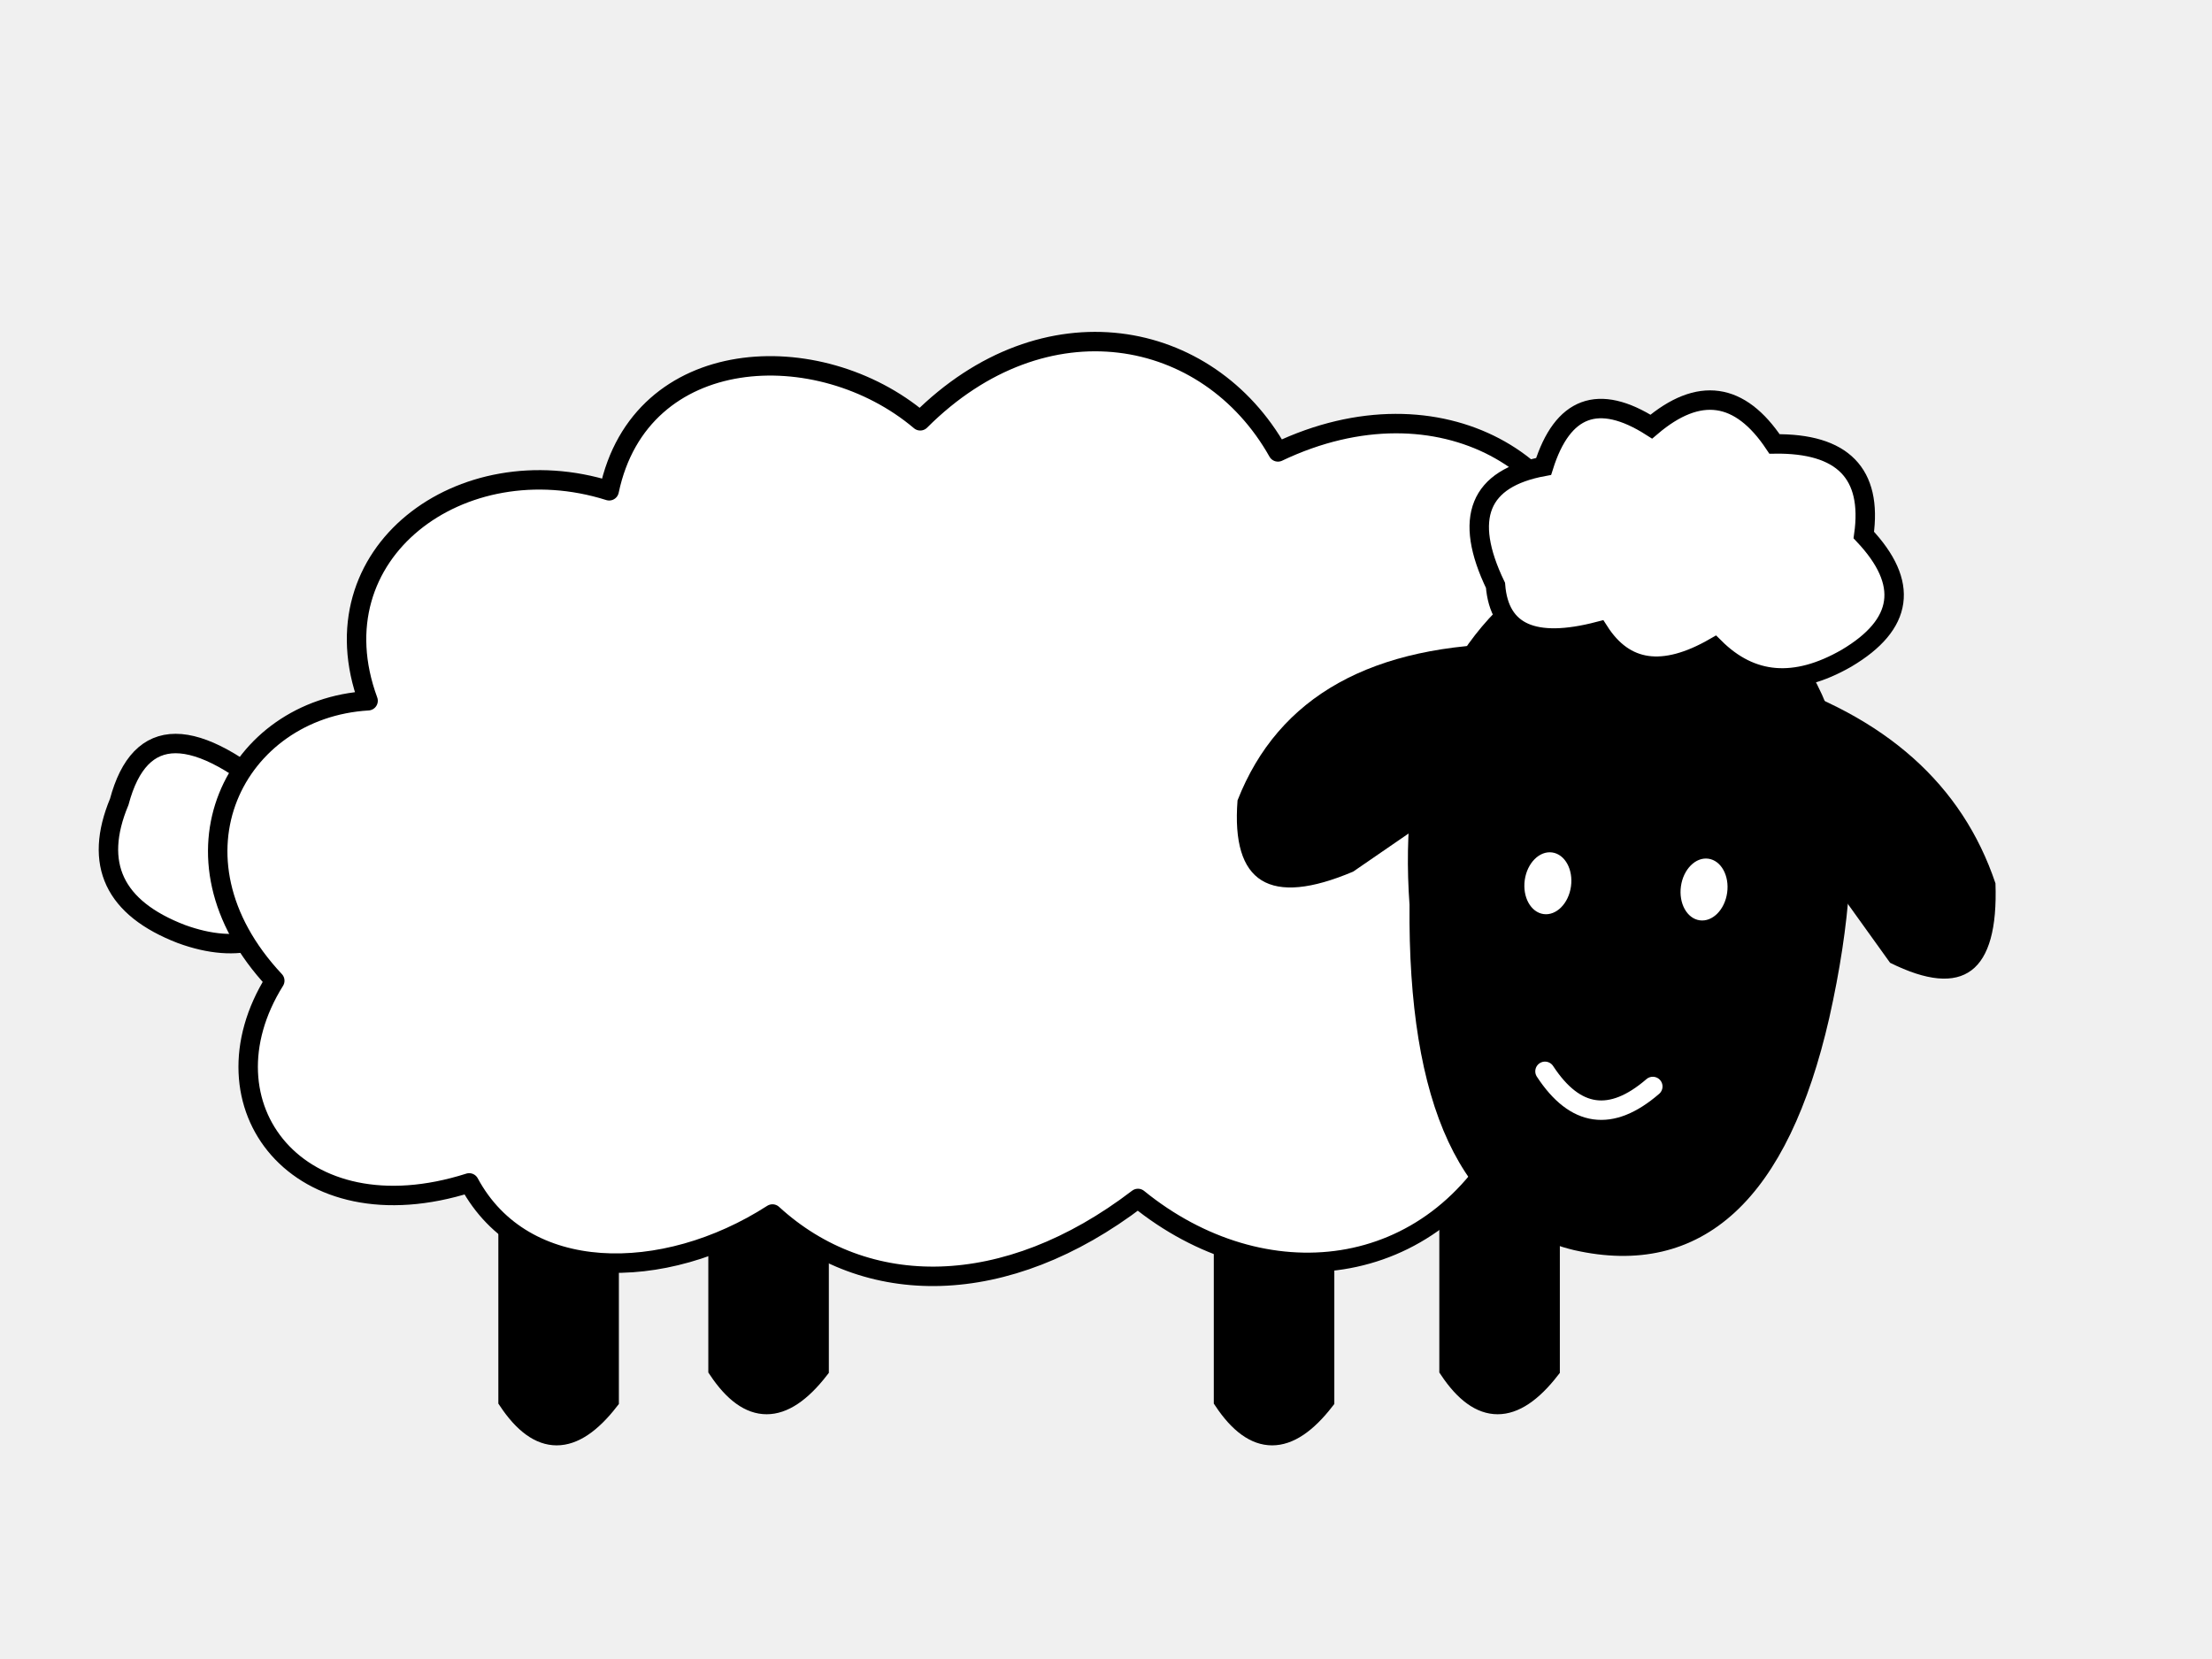
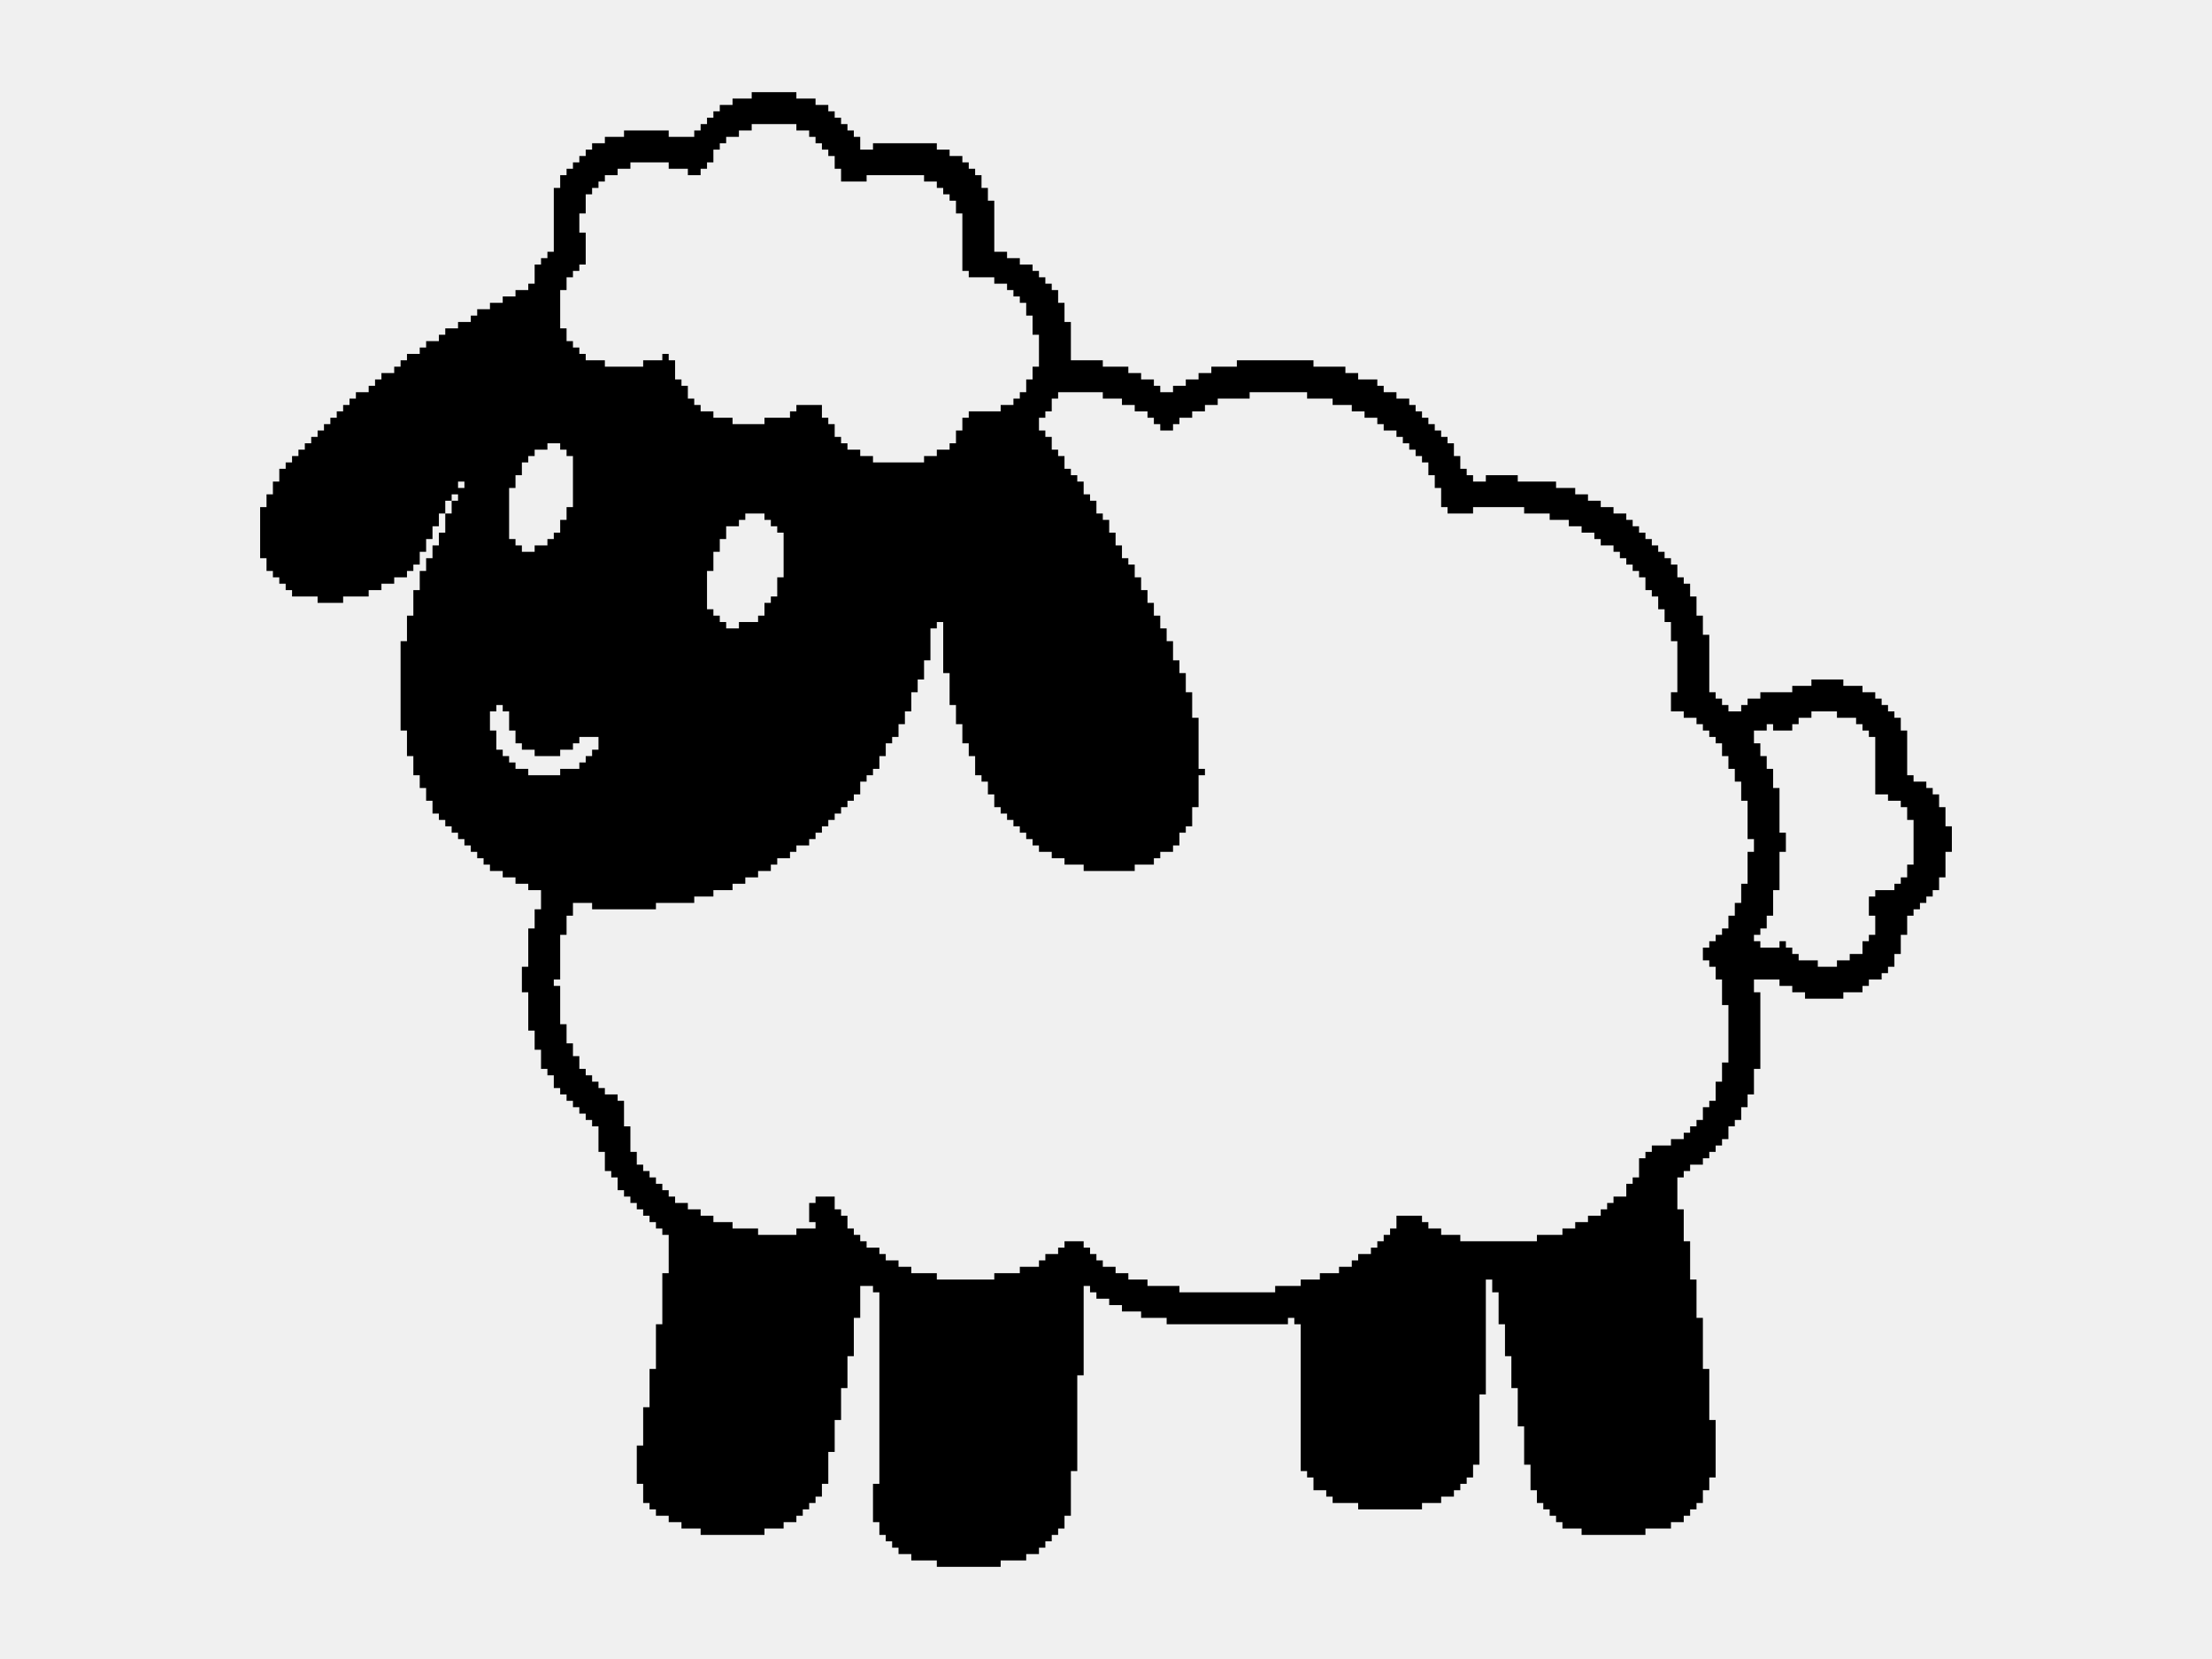
- <svg xmlns="http://www.w3.org/2000/svg" width="256" height="192" viewBox="0 0 256 192">
-   <g transform="translate(12 10) scale(.9)">
-     <path d="M23 92q-17-15-21 0q-5 12 8 17q11 4 17-5" fill="white" stroke="black" stroke-width="2.5" />
-     <path d="M52 130v39q6 9 13 0v-39M79 132v33q6 9 13 0v-33M144 130v39q6 9 13 0v-39M173 126v39q6 9 13 0v-39" fill="black" stroke="black" stroke-width="2.5" />
-     <path d="M47 141C25 148 12 131 22 115C7 99 17 80 34 79C27 60 46 46 65 52C69 33 92 32 105 43C121 27 142 31 151 47C172 37 191 49 191 66C211 67 215 88 202 99C214 119 199 136 181 134C171 154 149 156 133 143C116 156 98 156 86 145C72 154 54 154 47 141Z" fill="white" stroke="black" stroke-width="2.5" stroke-linejoin="round" />
-     <g transform="rotate(8 183 93)">
-       <path d="M181 64q-16 15-10 43q5 38 26 40q24 2 27-33q3-37-15-49Z" fill="black" stroke="black" stroke-width="2.5" />
-       <path d="M179 72q-28 4-33 25q1 16 16 7l24-22M211 72q24 4 33 22q3 17-12 12l-21-22" fill="black" />
-       <ellipse cx="187" cy="102" rx="3" ry="4" fill="white" />
-       <ellipse cx="207" cy="100" rx="3" ry="4" fill="white" />
-       <path d="M190 126q7 8 14 0" fill="none" stroke="white" stroke-width="2.5" stroke-linecap="round" />
-       <path d="M175 65q-8-12 4-16q2-12 13-7q8-9 16 0q13-2 13 10q10 8 0 16q-9 7-17 1q-9 7-15 0q-12 5-14-4Z" fill="white" stroke="black" stroke-width="2.5" />
-     </g>
+ <svg xmlns="http://www.w3.org/2000/svg" width="384" height="288" viewBox="0 0 384 288">
+   <g transform="translate(45.16017 16) scale(1.108225)">
+     <path fill="black" d="M77 0h7v1h-7ZM74 1h13v1h-13ZM72 2h17v1h-17ZM71 3h19v1h-19ZM70 4h21v1h-21ZM69 5h8v1h-8ZM84 5h8v1h-8ZM57 6h7v1h-7ZM68 6h7v1h-7ZM86 6h7v1h-7ZM54 7h19v1h-19ZM87 7h7v1h-7ZM52 8h20v1h-20ZM88 8h6v1h-6ZM96 8h10v1h-10ZM51 9h20v1h-20ZM89 9h19v1h-19ZM50 10h21v1h-21ZM90 10h20v1h-20ZM49 11h9v1h-9ZM64 11h6v1h-6ZM90 11h21v1h-21ZM48 12h8v1h-8ZM67 12h2v1h-2ZM91 12h21v1h-21ZM47 13h7v1h-7ZM91 13h4v1h-4ZM104 13h9v1h-9ZM47 14h6v1h-6ZM106 14h7v1h-7ZM46 15h6v1h-6ZM107 15h7v1h-7ZM46 16h5v1h-5ZM108 16h6v1h-6ZM46 17h5v1h-5ZM109 17h6v1h-6ZM46 18h5v1h-5ZM109 18h6v1h-6ZM46 19h4v1h-4ZM110 19h5v1h-5ZM46 20h4v1h-4ZM110 20h5v1h-5ZM46 21h4v1h-4ZM110 21h5v1h-5ZM46 22h5v1h-5ZM110 22h5v1h-5ZM46 23h5v1h-5ZM110 23h5v1h-5ZM46 24h5v1h-5ZM110 24h5v1h-5ZM45 25h6v1h-6ZM110 25h7v1h-7ZM44 26h7v1h-7ZM110 26h9v1h-9ZM43 27h7v1h-7ZM110 27h11v1h-11ZM43 28h6v1h-6ZM111 28h11v1h-11ZM43 29h5v1h-5ZM115 29h8v1h-8ZM42 30h6v1h-6ZM117 30h7v1h-7ZM40 31h7v1h-7ZM118 31h7v1h-7ZM38 32h9v1h-9ZM119 32h6v1h-6ZM36 33h11v1h-11ZM120 33h6v1h-6ZM34 34h13v1h-13ZM120 34h6v1h-6ZM33 35h14v1h-14ZM121 35h5v1h-5ZM31 36h16v1h-16ZM121 36h6v1h-6ZM29 37h19v1h-19ZM121 37h6v1h-6ZM28 38h20v1h-20ZM122 38h5v1h-5ZM26 39h23v1h-23ZM122 39h5v1h-5ZM25 40h25v1h-25ZM122 40h5v1h-5ZM23 41h28v1h-28ZM63 41h1v1h-1ZM122 41h5v1h-5ZM22 42h32v1h-32ZM60 42h5v1h-5ZM122 42h10v1h-10ZM153 42h12v1h-12ZM21 43h44v1h-44ZM121 43h15v1h-15ZM149 43h21v1h-21ZM19 44h46v1h-46ZM121 44h17v1h-17ZM147 44h25v1h-25ZM18 45h48v1h-48ZM120 45h20v1h-20ZM145 45h30v1h-30ZM17 46h50v1h-50ZM120 46h21v1h-21ZM143 46h33v1h-33ZM15 47h52v1h-52ZM119 47h6v1h-6ZM132 47h23v1h-23ZM164 47h14v1h-14ZM14 48h54v1h-54ZM118 48h6v1h-6ZM135 48h15v1h-15ZM168 48h12v1h-12ZM13 49h56v1h-56ZM84 49h4v1h-4ZM116 49h8v1h-8ZM137 49h11v1h-11ZM171 49h10v1h-10ZM12 50h59v1h-59ZM83 50h5v1h-5ZM111 50h12v1h-12ZM139 50h7v1h-7ZM173 50h9v1h-9ZM11 51h63v1h-63ZM79 51h10v1h-10ZM110 51h12v1h-12ZM140 51h4v1h-4ZM175 51h8v1h-8ZM10 52h80v1h-80ZM110 52h12v1h-12ZM141 52h2v1h-2ZM176 52h8v1h-8ZM9 53h81v1h-81ZM109 53h14v1h-14ZM178 53h7v1h-7ZM8 54h83v1h-83ZM109 54h15v1h-15ZM179 54h7v1h-7ZM7 55h38v1h-38ZM47 55h45v1h-45ZM108 55h16v1h-16ZM180 55h7v1h-7ZM6 56h37v1h-37ZM48 56h46v1h-46ZM106 56h19v1h-19ZM181 56h6v1h-6ZM5 57h37v1h-37ZM49 57h47v1h-47ZM104 57h22v1h-22ZM182 57h6v1h-6ZM4 58h37v1h-37ZM49 58h77v1h-77ZM183 58h5v1h-5ZM3 59h38v1h-38ZM49 59h78v1h-78ZM183 59h6v1h-6ZM3 60h37v1h-37ZM49 60h79v1h-79ZM184 60h6v1h-6ZM192 60h5v1h-5ZM2 61h29v1h-29ZM32 61h8v1h-8ZM49 61h80v1h-80ZM184 61h19v1h-19ZM2 62h37v1h-37ZM49 62h80v1h-80ZM185 62h21v1h-21ZM1 63h29v1h-29ZM31 63h8v1h-8ZM49 63h81v1h-81ZM185 63h23v1h-23ZM1 64h28v1h-28ZM30 64h9v1h-9ZM49 64h82v1h-82ZM185 64h25v1h-25ZM0 65h29v1h-29ZM30 65h9v1h-9ZM48 65h83v1h-83ZM186 65h4v1h-4ZM198 65h14v1h-14ZM0 66h28v1h-28ZM29 66h10v1h-10ZM48 66h28v1h-28ZM79 66h53v1h-53ZM202 66h12v1h-12ZM0 67h28v1h-28ZM29 67h10v1h-10ZM47 67h28v1h-28ZM80 67h53v1h-53ZM205 67h10v1h-10ZM0 68h27v1h-27ZM29 68h10v1h-10ZM47 68h26v1h-26ZM81 68h52v1h-52ZM207 68h9v1h-9ZM0 69h27v1h-27ZM28 69h11v1h-11ZM46 69h27v1h-27ZM82 69h52v1h-52ZM209 69h8v1h-8ZM0 70h26v1h-26ZM28 70h12v1h-12ZM45 70h27v1h-27ZM82 70h52v1h-52ZM210 70h8v1h-8ZM0 71h26v1h-26ZM27 71h14v1h-14ZM43 71h29v1h-29ZM82 71h53v1h-53ZM212 71h7v1h-7ZM0 72h25v1h-25ZM27 72h44v1h-44ZM82 72h53v1h-53ZM213 72h7v1h-7ZM1 73h24v1h-24ZM26 73h45v1h-45ZM82 73h54v1h-54ZM214 73h7v1h-7ZM1 74h23v1h-23ZM26 74h45v1h-45ZM82 74h55v1h-55ZM215 74h7v1h-7ZM2 75h21v1h-21ZM25 75h45v1h-45ZM82 75h55v1h-55ZM216 75h6v1h-6ZM3 76h18v1h-18ZM25 76h45v1h-45ZM81 76h57v1h-57ZM217 76h6v1h-6ZM4 77h15v1h-15ZM25 77h45v1h-45ZM81 77h57v1h-57ZM217 77h7v1h-7ZM5 78h12v1h-12ZM24 78h46v1h-46ZM81 78h58v1h-58ZM218 78h6v1h-6ZM9 79h4v1h-4ZM24 79h46v1h-46ZM80 79h59v1h-59ZM219 79h6v1h-6ZM24 80h46v1h-46ZM79 80h61v1h-61ZM219 80h6v1h-6ZM24 81h47v1h-47ZM79 81h61v1h-61ZM220 81h5v1h-5ZM23 82h49v1h-49ZM78 82h63v1h-63ZM220 82h6v1h-6ZM23 83h50v1h-50ZM75 83h31v1h-31ZM107 83h34v1h-34ZM221 83h5v1h-5ZM23 84h82v1h-82ZM107 84h35v1h-35ZM221 84h5v1h-5ZM23 85h82v1h-82ZM107 85h35v1h-35ZM221 85h6v1h-6ZM22 86h83v1h-83ZM107 86h36v1h-36ZM222 86h5v1h-5ZM22 87h83v1h-83ZM107 87h36v1h-36ZM222 87h5v1h-5ZM22 88h83v1h-83ZM107 88h36v1h-36ZM222 88h5v1h-5ZM22 89h82v1h-82ZM107 89h37v1h-37ZM222 89h5v1h-5ZM22 90h82v1h-82ZM107 90h37v1h-37ZM222 90h5v1h-5ZM22 91h82v1h-82ZM108 91h37v1h-37ZM222 91h5v1h-5ZM22 92h81v1h-81ZM108 92h37v1h-37ZM222 92h5v1h-5ZM243 92h5v1h-5ZM22 93h81v1h-81ZM108 93h37v1h-37ZM222 93h5v1h-5ZM240 93h11v1h-11ZM22 94h80v1h-80ZM108 94h38v1h-38ZM221 94h7v1h-7ZM235 94h18v1h-18ZM22 95h80v1h-80ZM108 95h38v1h-38ZM221 95h8v1h-8ZM233 95h21v1h-21ZM22 96h15v1h-15ZM38 96h64v1h-64ZM109 96h37v1h-37ZM221 96h9v1h-9ZM232 96h23v1h-23ZM22 97h14v1h-14ZM39 97h62v1h-62ZM109 97h37v1h-37ZM223 97h20v1h-20ZM247 97h9v1h-9ZM22 98h14v1h-14ZM39 98h62v1h-62ZM109 98h38v1h-38ZM225 98h16v1h-16ZM250 98h7v1h-7ZM22 99h14v1h-14ZM39 99h61v1h-61ZM110 99h37v1h-37ZM226 99h10v1h-10ZM237 99h3v1h-3ZM251 99h6v1h-6ZM23 100h14v1h-14ZM40 100h60v1h-60ZM110 100h37v1h-37ZM227 100h7v1h-7ZM252 100h6v1h-6ZM23 101h14v1h-14ZM40 101h10v1h-10ZM53 101h46v1h-46ZM110 101h37v1h-37ZM228 101h6v1h-6ZM253 101h5v1h-5ZM23 102h14v1h-14ZM41 102h8v1h-8ZM53 102h45v1h-45ZM111 102h36v1h-36ZM229 102h6v1h-6ZM253 102h5v1h-5ZM23 103h15v1h-15ZM43 103h4v1h-4ZM52 103h46v1h-46ZM111 103h36v1h-36ZM229 103h6v1h-6ZM253 103h5v1h-5ZM24 104h15v1h-15ZM51 104h46v1h-46ZM112 104h35v1h-35ZM230 104h6v1h-6ZM253 104h5v1h-5ZM24 105h16v1h-16ZM50 105h47v1h-47ZM112 105h35v1h-35ZM230 105h6v1h-6ZM253 105h5v1h-5ZM24 106h18v1h-18ZM47 106h49v1h-49ZM112 106h36v1h-36ZM231 106h6v1h-6ZM253 106h5v1h-5ZM25 107h70v1h-70ZM113 107h34v1h-34ZM231 107h6v1h-6ZM253 107h6v1h-6ZM25 108h69v1h-69ZM114 108h33v1h-33ZM232 108h5v1h-5ZM253 108h8v1h-8ZM26 109h68v1h-68ZM114 109h33v1h-33ZM232 109h6v1h-6ZM253 109h9v1h-9ZM26 110h67v1h-67ZM115 110h32v1h-32ZM232 110h6v1h-6ZM255 110h8v1h-8ZM27 111h65v1h-65ZM115 111h32v1h-32ZM233 111h5v1h-5ZM257 111h6v1h-6ZM27 112h64v1h-64ZM116 112h30v1h-30ZM233 112h5v1h-5ZM258 112h6v1h-6ZM28 113h62v1h-62ZM117 113h29v1h-29ZM233 113h5v1h-5ZM258 113h6v1h-6ZM29 114h60v1h-60ZM118 114h28v1h-28ZM233 114h5v1h-5ZM259 114h5v1h-5ZM30 115h58v1h-58ZM119 115h26v1h-26ZM233 115h5v1h-5ZM259 115h6v1h-6ZM31 116h56v1h-56ZM120 116h24v1h-24ZM233 116h6v1h-6ZM259 116h6v1h-6ZM32 117h54v1h-54ZM121 117h23v1h-23ZM234 117h5v1h-5ZM259 117h6v1h-6ZM33 118h51v1h-51ZM122 118h21v1h-21ZM234 118h5v1h-5ZM259 118h6v1h-6ZM34 119h49v1h-49ZM124 119h17v1h-17ZM233 119h5v1h-5ZM259 119h5v1h-5ZM35 120h46v1h-46ZM126 120h14v1h-14ZM233 120h5v1h-5ZM259 120h5v1h-5ZM36 121h44v1h-44ZM129 121h8v1h-8ZM233 121h5v1h-5ZM258 121h6v1h-6ZM38 122h40v1h-40ZM233 122h5v1h-5ZM258 122h6v1h-6ZM40 123h36v1h-36ZM233 123h5v1h-5ZM257 123h6v1h-6ZM42 124h32v1h-32ZM232 124h6v1h-6ZM256 124h7v1h-7ZM44 125h27v1h-27ZM232 125h5v1h-5ZM253 125h9v1h-9ZM44 126h24v1h-24ZM232 126h5v1h-5ZM252 126h9v1h-9ZM44 127h5v1h-5ZM52 127h10v1h-10ZM231 127h6v1h-6ZM252 127h8v1h-8ZM43 128h6v1h-6ZM231 128h6v1h-6ZM252 128h7v1h-7ZM43 129h5v1h-5ZM230 129h6v1h-6ZM253 129h5v1h-5ZM43 130h5v1h-5ZM230 130h6v1h-6ZM253 130h5v1h-5ZM42 131h6v1h-6ZM229 131h6v1h-6ZM253 131h5v1h-5ZM42 132h5v1h-5ZM228 132h6v1h-6ZM252 132h5v1h-5ZM42 133h5v1h-5ZM227 133h8v1h-8ZM238 133h1v1h-1ZM251 133h6v1h-6ZM42 134h5v1h-5ZM226 134h14v1h-14ZM251 134h6v1h-6ZM42 135h5v1h-5ZM226 135h15v1h-15ZM249 135h7v1h-7ZM42 136h5v1h-5ZM227 136h17v1h-17ZM247 136h9v1h-9ZM41 137h6v1h-6ZM228 137h27v1h-27ZM41 138h6v1h-6ZM228 138h26v1h-26ZM41 139h5v1h-5ZM229 139h5v1h-5ZM238 139h14v1h-14ZM41 140h6v1h-6ZM229 140h5v1h-5ZM240 140h11v1h-11ZM42 141h5v1h-5ZM229 141h6v1h-6ZM242 141h6v1h-6ZM42 142h5v1h-5ZM229 142h6v1h-6ZM42 143h5v1h-5ZM230 143h5v1h-5ZM42 144h5v1h-5ZM230 144h5v1h-5ZM42 145h5v1h-5ZM230 145h5v1h-5ZM42 146h6v1h-6ZM230 146h5v1h-5ZM43 147h5v1h-5ZM230 147h5v1h-5ZM43 148h5v1h-5ZM230 148h5v1h-5ZM43 149h6v1h-6ZM230 149h5v1h-5ZM44 150h5v1h-5ZM230 150h5v1h-5ZM44 151h6v1h-6ZM230 151h5v1h-5ZM44 152h6v1h-6ZM229 152h6v1h-6ZM45 153h6v1h-6ZM229 153h5v1h-5ZM46 154h6v1h-6ZM229 154h5v1h-5ZM46 155h7v1h-7ZM228 155h6v1h-6ZM47 156h7v1h-7ZM228 156h6v1h-6ZM48 157h8v1h-8ZM228 157h5v1h-5ZM49 158h8v1h-8ZM227 158h6v1h-6ZM50 159h7v1h-7ZM226 159h6v1h-6ZM51 160h6v1h-6ZM226 160h6v1h-6ZM52 161h5v1h-5ZM225 161h6v1h-6ZM53 162h5v1h-5ZM224 162h6v1h-6ZM53 163h5v1h-5ZM223 163h7v1h-7ZM53 164h5v1h-5ZM221 164h8v1h-8ZM53 165h5v1h-5ZM218 165h10v1h-10ZM54 166h5v1h-5ZM217 166h10v1h-10ZM54 167h5v1h-5ZM216 167h10v1h-10ZM54 168h6v1h-6ZM216 168h8v1h-8ZM55 169h6v1h-6ZM216 169h7v1h-7ZM56 170h6v1h-6ZM215 170h7v1h-7ZM56 171h7v1h-7ZM214 171h8v1h-8ZM57 172h7v1h-7ZM214 172h8v1h-8ZM58 173h7v1h-7ZM87 173h3v1h-3ZM212 173h10v1h-10ZM59 174h8v1h-8ZM86 174h4v1h-4ZM211 174h11v1h-11ZM60 175h9v1h-9ZM86 175h5v1h-5ZM210 175h13v1h-13ZM61 176h10v1h-10ZM86 176h6v1h-6ZM178 176h4v1h-4ZM208 176h15v1h-15ZM62 177h12v1h-12ZM87 177h5v1h-5ZM178 177h5v1h-5ZM206 177h17v1h-17ZM63 178h15v1h-15ZM84 178h9v1h-9ZM177 178h8v1h-8ZM204 178h19v1h-19ZM64 179h30v1h-30ZM176 179h12v1h-12ZM200 179h23v1h-23ZM64 180h31v1h-31ZM126 180h3v1h-3ZM175 180h49v1h-49ZM64 181h33v1h-33ZM125 181h5v1h-5ZM174 181h50v1h-50ZM64 182h34v1h-34ZM123 182h8v1h-8ZM172 182h52v1h-52ZM64 183h36v1h-36ZM122 183h10v1h-10ZM171 183h53v1h-53ZM64 184h38v1h-38ZM119 184h15v1h-15ZM169 184h55v1h-55ZM63 185h43v1h-43ZM115 185h21v1h-21ZM166 185h58v1h-58ZM63 186h76v1h-76ZM163 186h29v1h-29ZM193 186h32v1h-32ZM63 187h31v1h-31ZM96 187h33v1h-33ZM130 187h14v1h-14ZM159 187h33v1h-33ZM193 187h32v1h-32ZM63 188h31v1h-31ZM97 188h32v1h-32ZM131 188h61v1h-61ZM194 188h31v1h-31ZM63 189h31v1h-31ZM97 189h32v1h-32ZM133 189h59v1h-59ZM194 189h31v1h-31ZM63 190h31v1h-31ZM97 190h32v1h-32ZM135 190h57v1h-57ZM194 190h31v1h-31ZM63 191h31v1h-31ZM97 191h32v1h-32ZM138 191h54v1h-54ZM194 191h31v1h-31ZM63 192h30v1h-30ZM97 192h32v1h-32ZM142 192h19v1h-19ZM162 192h30v1h-30ZM194 192h32v1h-32ZM62 193h31v1h-31ZM97 193h32v1h-32ZM163 193h29v1h-29ZM195 193h31v1h-31ZM62 194h31v1h-31ZM97 194h32v1h-32ZM163 194h29v1h-29ZM195 194h31v1h-31ZM62 195h31v1h-31ZM97 195h32v1h-32ZM163 195h29v1h-29ZM195 195h31v1h-31ZM62 196h31v1h-31ZM97 196h32v1h-32ZM163 196h29v1h-29ZM195 196h31v1h-31ZM62 197h31v1h-31ZM97 197h32v1h-32ZM163 197h29v1h-29ZM195 197h31v1h-31ZM62 198h30v1h-30ZM97 198h32v1h-32ZM163 198h29v1h-29ZM196 198h30v1h-30ZM62 199h30v1h-30ZM97 199h32v1h-32ZM163 199h29v1h-29ZM196 199h30v1h-30ZM61 200h31v1h-31ZM97 200h32v1h-32ZM163 200h29v1h-29ZM196 200h31v1h-31ZM61 201h31v1h-31ZM97 201h31v1h-31ZM163 201h29v1h-29ZM196 201h31v1h-31ZM61 202h31v1h-31ZM97 202h31v1h-31ZM163 202h29v1h-29ZM196 202h31v1h-31ZM61 203h30v1h-30ZM97 203h31v1h-31ZM163 203h29v1h-29ZM197 203h30v1h-30ZM61 204h30v1h-30ZM97 204h31v1h-31ZM163 204h28v1h-28ZM197 204h30v1h-30ZM61 205h30v1h-30ZM97 205h31v1h-31ZM163 205h28v1h-28ZM197 205h30v1h-30ZM60 206h31v1h-31ZM97 206h31v1h-31ZM163 206h28v1h-28ZM197 206h30v1h-30ZM60 207h31v1h-31ZM97 207h31v1h-31ZM163 207h28v1h-28ZM197 207h30v1h-30ZM60 208h30v1h-30ZM97 208h31v1h-31ZM163 208h28v1h-28ZM197 208h31v1h-31ZM60 209h30v1h-30ZM97 209h31v1h-31ZM163 209h28v1h-28ZM198 209h30v1h-30ZM60 210h30v1h-30ZM97 210h31v1h-31ZM163 210h28v1h-28ZM198 210h30v1h-30ZM60 211h30v1h-30ZM97 211h31v1h-31ZM163 211h28v1h-28ZM198 211h30v1h-30ZM59 212h31v1h-31ZM97 212h31v1h-31ZM163 212h28v1h-28ZM198 212h30v1h-30ZM59 213h30v1h-30ZM97 213h31v1h-31ZM163 213h28v1h-28ZM198 213h30v1h-30ZM59 214h30v1h-30ZM97 214h31v1h-31ZM163 214h28v1h-28ZM198 214h30v1h-30ZM59 215h30v1h-30ZM97 215h31v1h-31ZM163 215h27v1h-27ZM199 215h29v1h-29ZM59 216h30v1h-30ZM97 216h30v1h-30ZM164 216h26v1h-26ZM199 216h29v1h-29ZM59 217h30v1h-30ZM97 217h30v1h-30ZM165 217h24v1h-24ZM199 217h28v1h-28ZM60 218h28v1h-28ZM96 218h31v1h-31ZM165 218h23v1h-23ZM199 218h28v1h-28ZM60 219h28v1h-28ZM96 219h31v1h-31ZM167 219h20v1h-20ZM200 219h26v1h-26ZM60 220h27v1h-27ZM96 220h31v1h-31ZM168 220h17v1h-17ZM200 220h26v1h-26ZM61 221h25v1h-25ZM96 221h31v1h-31ZM172 221h10v1h-10ZM201 221h24v1h-24ZM62 222h23v1h-23ZM96 222h31v1h-31ZM202 222h22v1h-22ZM64 223h20v1h-20ZM96 223h30v1h-30ZM203 223h20v1h-20ZM66 224h16v1h-16ZM97 224h29v1h-29ZM204 224h17v1h-17ZM69 225h10v1h-10ZM97 225h28v1h-28ZM207 225h10v1h-10ZM98 226h26v1h-26ZM99 227h24v1h-24ZM100 228h22v1h-22ZM102 229h18v1h-18ZM106 230h10v1h-10Z" />
  </g>
</svg>
